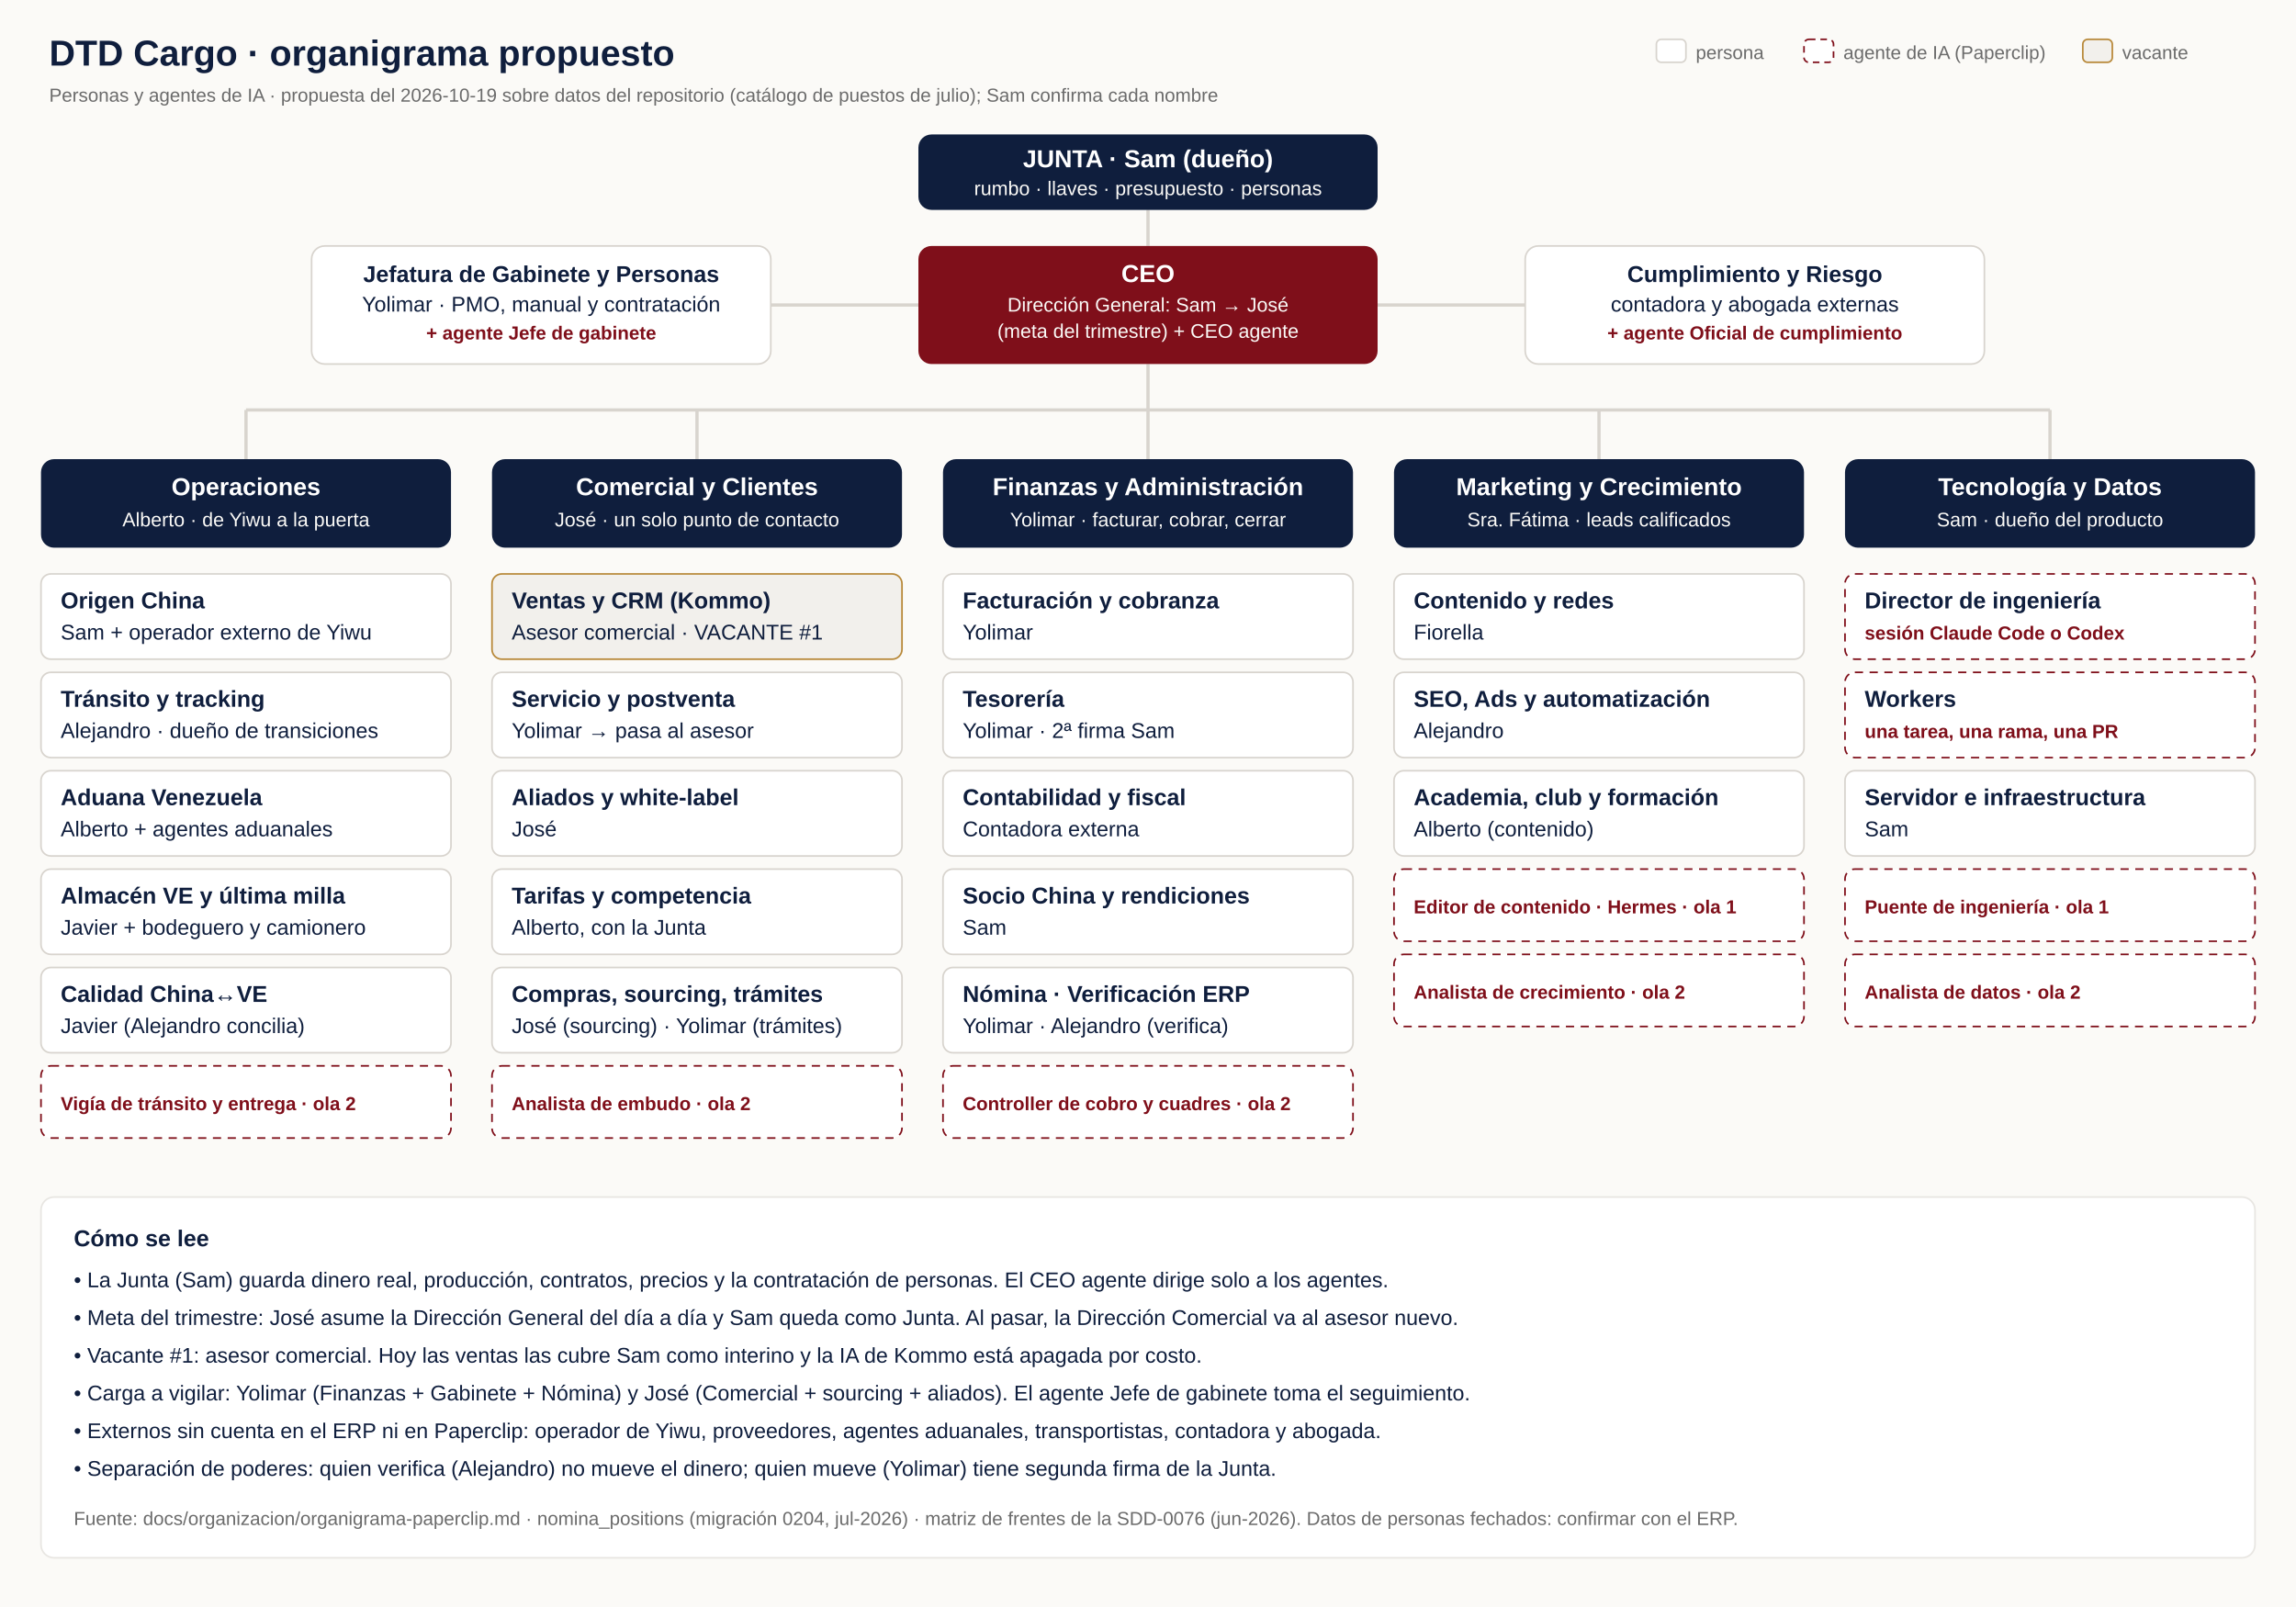
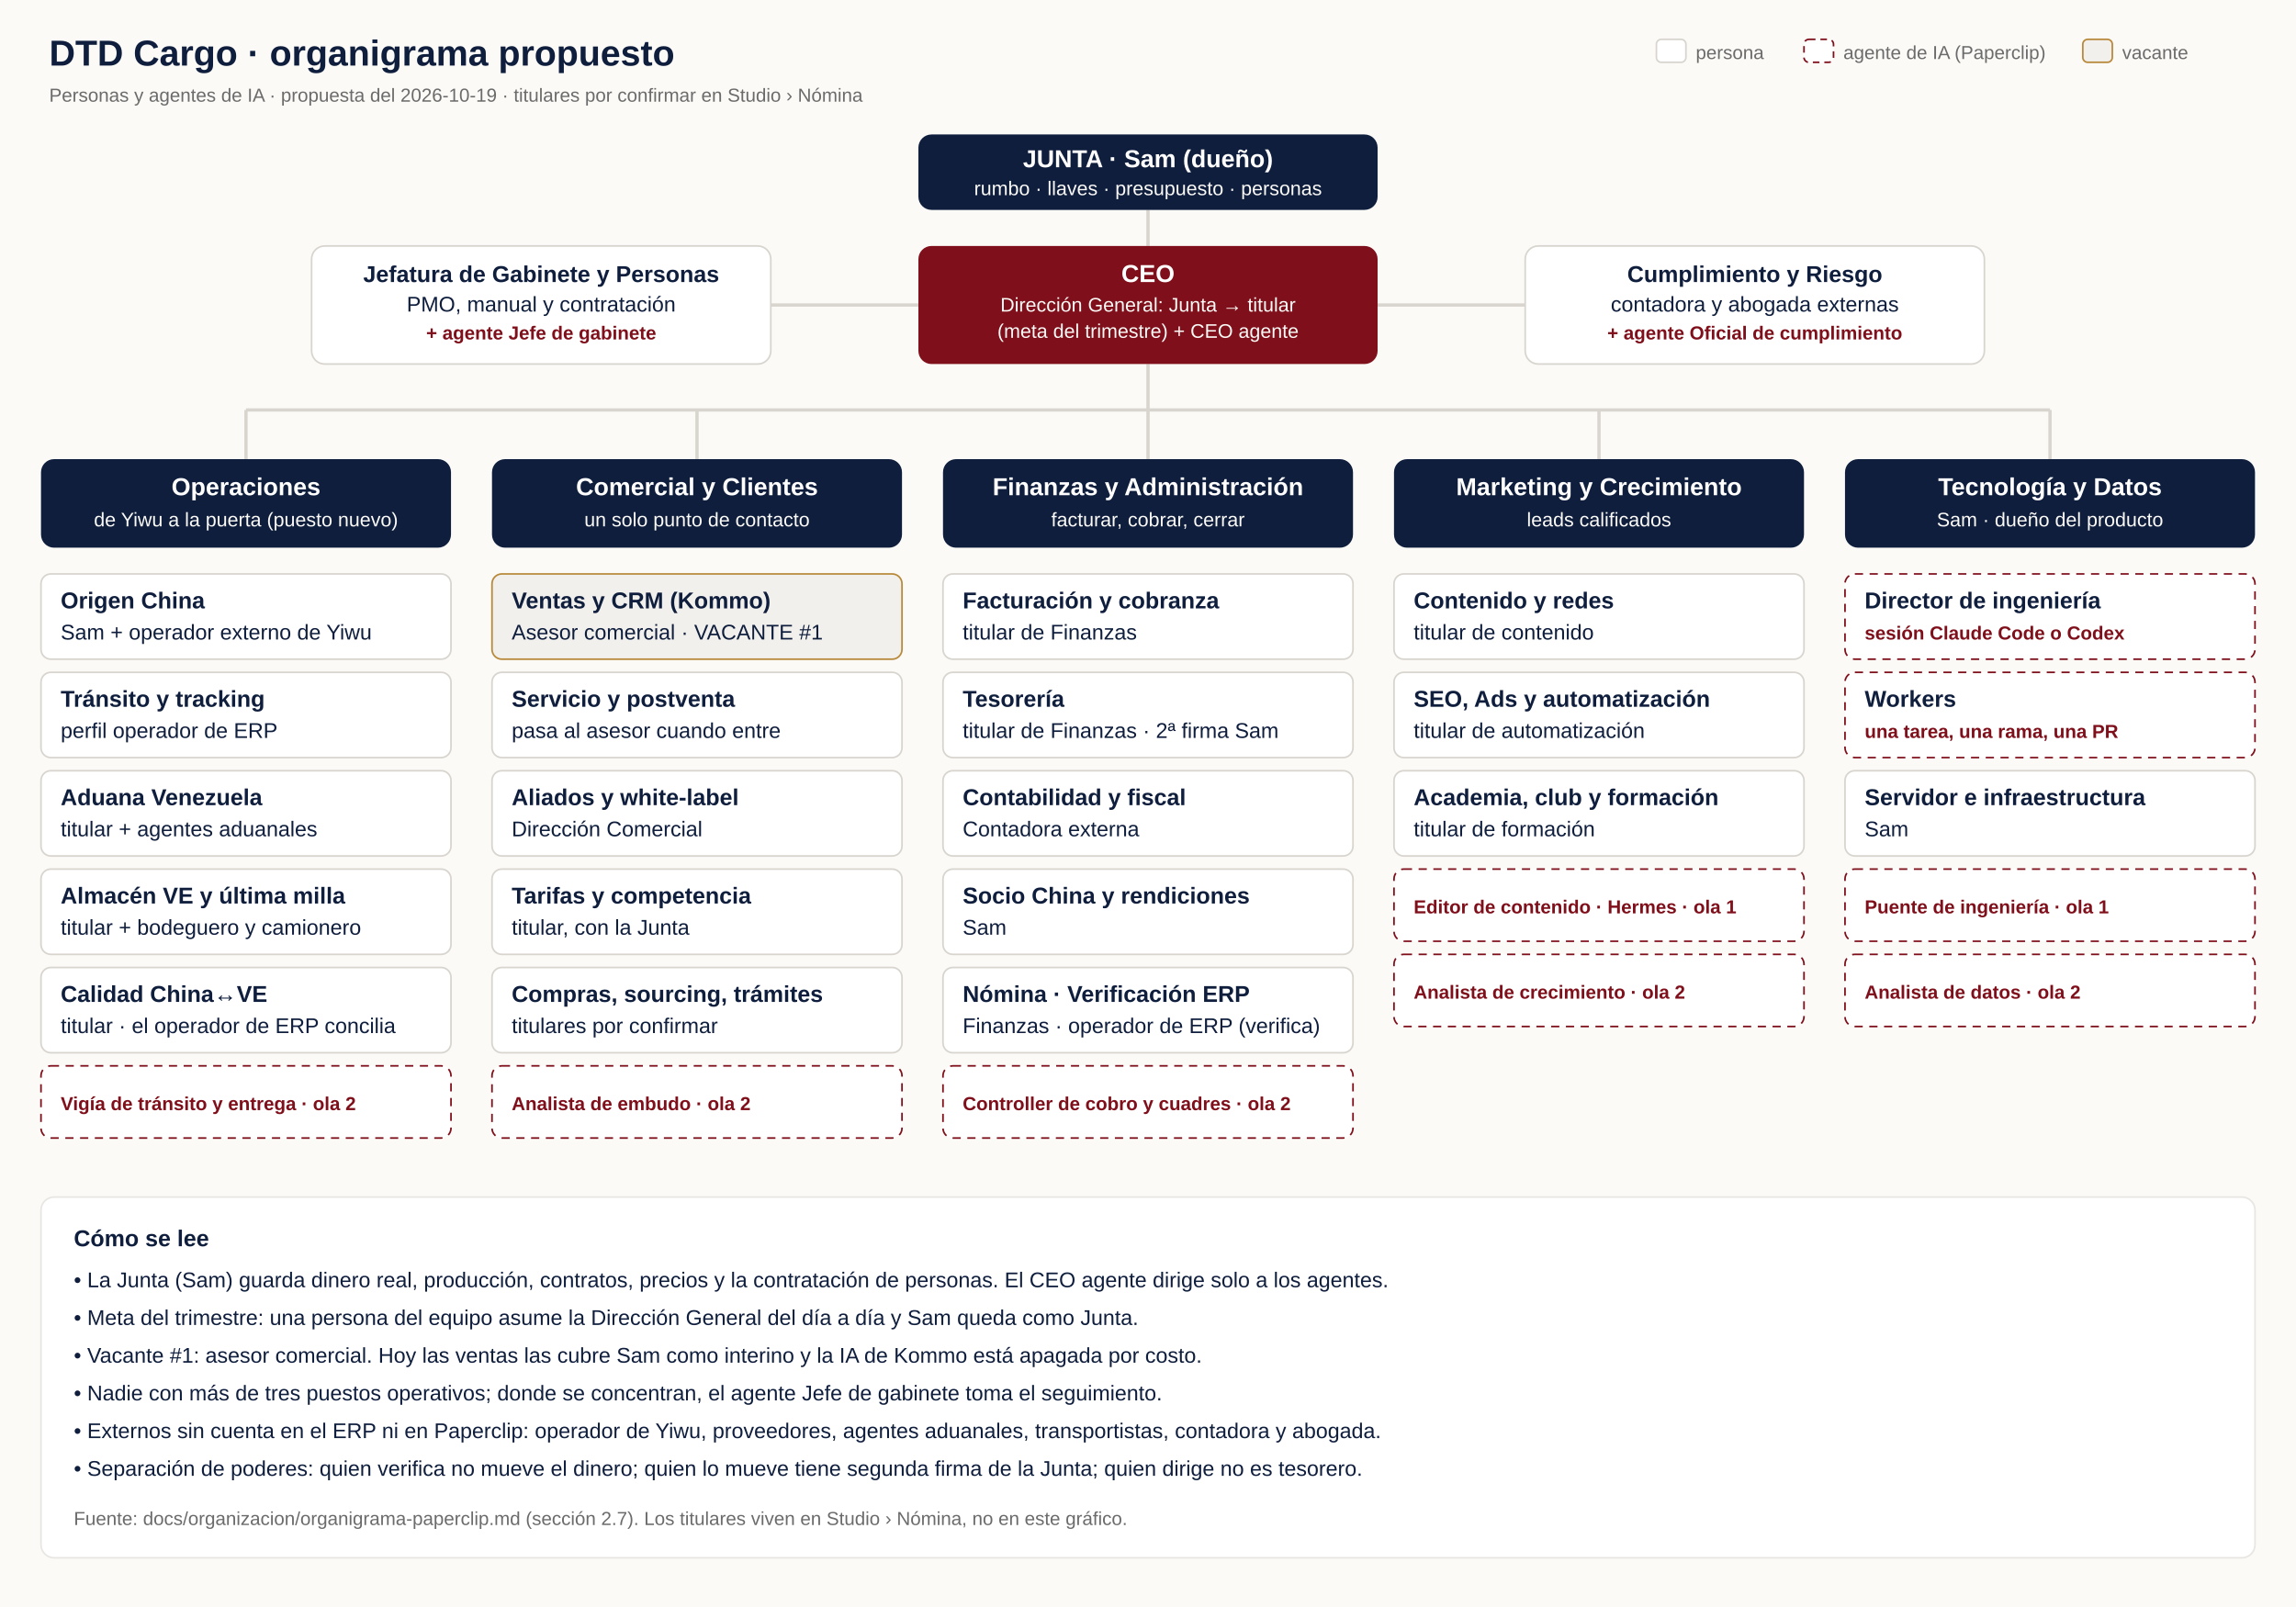
<svg xmlns="http://www.w3.org/2000/svg" viewBox="0 0 1400 980" width="1400" height="980" font-family="Archivo, 'Segoe UI', Arial, sans-serif">
  <style>
    .t{font-size:13px;fill:#0F1E3D}
    .s{font-size:11.5px;fill:#6B6B6B}
    .h{font-size:15px;font-weight:700;fill:#FFFFFF}
    .hs{font-size:12px;fill:#FBFAF7}
    .d{font-size:14px;font-weight:700;fill:#0F1E3D}
    .ag{font-size:11.5px;fill:#7F0F1A;font-weight:600}
    .line{stroke:#D8D4CE;stroke-width:2;fill:none}
  </style>
  <rect width="1400" height="980" fill="#FBFAF7" />
  <text x="30" y="40" style="font-size:22px;font-weight:800;fill:#0F1E3D">DTD Cargo · organigrama propuesto</text>
-   <text x="30" y="62" class="s">Personas y agentes de IA · propuesta del 2026-10-19 sobre datos del repositorio (catálogo de puestos de julio); Sam confirma cada nombre</text>
+   <text x="30" y="62" class="s">Personas y agentes de IA · propuesta del 2026-10-19 · titulares por confirmar en Studio › Nómina</text>
  <rect x="1010" y="24" width="18" height="14" rx="3" fill="#FFFFFF" stroke="#D8D4CE" />
  <text x="1034" y="36" class="s">persona</text>
  <rect x="1100" y="24" width="18" height="14" rx="3" fill="#FFFFFF" stroke="#7F0F1A" stroke-dasharray="4 3" />
  <text x="1124" y="36" class="s">agente de IA (Paperclip)</text>
  <rect x="1270" y="24" width="18" height="14" rx="3" fill="#F2F0EC" stroke="#B8893A" />
  <text x="1294" y="36" class="s">vacante</text>
  <path class="line" d="M700 128 V150" />
  <path class="line" d="M700 222 V250 M150 250 H1250 M150 250 V280 M425 250 V280 M700 250 V280 M975 250 V280 M1250 250 V280" />
  <path class="line" d="M560 186 H470 M840 186 H930" />
  <rect x="560" y="82" width="280" height="46" rx="8" fill="#0F1E3D" />
  <text x="700" y="102" class="h" text-anchor="middle">JUNTA · Sam (dueño)</text>
  <text x="700" y="119" class="hs" text-anchor="middle">rumbo · llaves · presupuesto · personas</text>
  <rect x="560" y="150" width="280" height="72" rx="8" fill="#7F0F1A" />
  <text x="700" y="172" class="h" text-anchor="middle">CEO</text>
-   <text x="700" y="190" class="hs" text-anchor="middle">Dirección General: Sam → José</text>
+   <text x="700" y="190" class="hs" text-anchor="middle">Dirección General: Junta → titular</text>
  <text x="700" y="206" class="hs" text-anchor="middle">(meta del trimestre) + CEO agente</text>
  <rect x="190" y="150" width="280" height="72" rx="8" fill="#FFFFFF" stroke="#D8D4CE" />
  <text x="330" y="172" class="d" text-anchor="middle">Jefatura de Gabinete y Personas</text>
-   <text x="330" y="190" class="t" text-anchor="middle">Yolimar · PMO, manual y contratación</text>
+   <text x="330" y="190" class="t" text-anchor="middle">PMO, manual y contratación</text>
  <text x="330" y="207" class="ag" text-anchor="middle">+ agente Jefe de gabinete</text>
  <rect x="930" y="150" width="280" height="72" rx="8" fill="#FFFFFF" stroke="#D8D4CE" />
  <text x="1070" y="172" class="d" text-anchor="middle">Cumplimiento y Riesgo</text>
  <text x="1070" y="190" class="t" text-anchor="middle">contadora y abogada externas</text>
  <text x="1070" y="207" class="ag" text-anchor="middle">+ agente Oficial de cumplimiento</text>
  <g>
    <rect x="25" y="280" width="250" height="54" rx="8" fill="#0F1E3D" />
    <text x="150" y="302" class="h" text-anchor="middle">Operaciones</text>
-     <text x="150" y="321" class="hs" text-anchor="middle">Alberto · de Yiwu a la puerta</text>
+     <text x="150" y="321" class="hs" text-anchor="middle">de Yiwu a la puerta (puesto nuevo)</text>
    <rect x="300" y="280" width="250" height="54" rx="8" fill="#0F1E3D" />
    <text x="425" y="302" class="h" text-anchor="middle">Comercial y Clientes</text>
-     <text x="425" y="321" class="hs" text-anchor="middle">José · un solo punto de contacto</text>
+     <text x="425" y="321" class="hs" text-anchor="middle">un solo punto de contacto</text>
    <rect x="575" y="280" width="250" height="54" rx="8" fill="#0F1E3D" />
    <text x="700" y="302" class="h" text-anchor="middle">Finanzas y Administración</text>
-     <text x="700" y="321" class="hs" text-anchor="middle">Yolimar · facturar, cobrar, cerrar</text>
+     <text x="700" y="321" class="hs" text-anchor="middle">facturar, cobrar, cerrar</text>
    <rect x="850" y="280" width="250" height="54" rx="8" fill="#0F1E3D" />
    <text x="975" y="302" class="h" text-anchor="middle">Marketing y Crecimiento</text>
-     <text x="975" y="321" class="hs" text-anchor="middle">Sra. Fátima · leads calificados</text>
+     <text x="975" y="321" class="hs" text-anchor="middle">leads calificados</text>
    <rect x="1125" y="280" width="250" height="54" rx="8" fill="#0F1E3D" />
    <text x="1250" y="302" class="h" text-anchor="middle">Tecnología y Datos</text>
    <text x="1250" y="321" class="hs" text-anchor="middle">Sam · dueño del producto</text>
  </g>
  <g>
    <rect x="25" y="350" width="250" height="52" rx="6" fill="#FFFFFF" stroke="#D8D4CE" />
    <text x="37" y="371" class="d">Origen China</text>
    <text x="37" y="390" class="t">Sam + operador externo de Yiwu</text>
    <rect x="25" y="410" width="250" height="52" rx="6" fill="#FFFFFF" stroke="#D8D4CE" />
    <text x="37" y="431" class="d">Tránsito y tracking</text>
-     <text x="37" y="450" class="t">Alejandro · dueño de transiciones</text>
+     <text x="37" y="450" class="t">perfil operador de ERP</text>
    <rect x="25" y="470" width="250" height="52" rx="6" fill="#FFFFFF" stroke="#D8D4CE" />
    <text x="37" y="491" class="d">Aduana Venezuela</text>
-     <text x="37" y="510" class="t">Alberto + agentes aduanales</text>
+     <text x="37" y="510" class="t">titular + agentes aduanales</text>
    <rect x="25" y="530" width="250" height="52" rx="6" fill="#FFFFFF" stroke="#D8D4CE" />
    <text x="37" y="551" class="d">Almacén VE y última milla</text>
-     <text x="37" y="570" class="t">Javier + bodeguero y camionero</text>
+     <text x="37" y="570" class="t">titular + bodeguero y camionero</text>
    <rect x="25" y="590" width="250" height="52" rx="6" fill="#FFFFFF" stroke="#D8D4CE" />
    <text x="37" y="611" class="d">Calidad China↔VE</text>
-     <text x="37" y="630" class="t">Javier (Alejandro concilia)</text>
+     <text x="37" y="630" class="t">titular · el operador de ERP concilia</text>
    <rect x="25" y="650" width="250" height="44" rx="6" fill="#FFFFFF" stroke="#7F0F1A" stroke-dasharray="5 4" />
    <text x="37" y="677" class="ag">Vigía de tránsito y entrega · ola 2</text>
  </g>
  <g>
    <rect x="300" y="350" width="250" height="52" rx="6" fill="#F2F0EC" stroke="#B8893A" />
    <text x="312" y="371" class="d">Ventas y CRM (Kommo)</text>
    <text x="312" y="390" class="t">Asesor comercial · VACANTE #1</text>
    <rect x="300" y="410" width="250" height="52" rx="6" fill="#FFFFFF" stroke="#D8D4CE" />
    <text x="312" y="431" class="d">Servicio y postventa</text>
-     <text x="312" y="450" class="t">Yolimar → pasa al asesor</text>
+     <text x="312" y="450" class="t">pasa al asesor cuando entre</text>
    <rect x="300" y="470" width="250" height="52" rx="6" fill="#FFFFFF" stroke="#D8D4CE" />
    <text x="312" y="491" class="d">Aliados y white-label</text>
-     <text x="312" y="510" class="t">José</text>
+     <text x="312" y="510" class="t">Dirección Comercial</text>
    <rect x="300" y="530" width="250" height="52" rx="6" fill="#FFFFFF" stroke="#D8D4CE" />
    <text x="312" y="551" class="d">Tarifas y competencia</text>
-     <text x="312" y="570" class="t">Alberto, con la Junta</text>
+     <text x="312" y="570" class="t">titular, con la Junta</text>
    <rect x="300" y="590" width="250" height="52" rx="6" fill="#FFFFFF" stroke="#D8D4CE" />
    <text x="312" y="611" class="d">Compras, sourcing, trámites</text>
-     <text x="312" y="630" class="t">José (sourcing) · Yolimar (trámites)</text>
+     <text x="312" y="630" class="t">titulares por confirmar</text>
    <rect x="300" y="650" width="250" height="44" rx="6" fill="#FFFFFF" stroke="#7F0F1A" stroke-dasharray="5 4" />
    <text x="312" y="677" class="ag">Analista de embudo · ola 2</text>
  </g>
  <g>
    <rect x="575" y="350" width="250" height="52" rx="6" fill="#FFFFFF" stroke="#D8D4CE" />
    <text x="587" y="371" class="d">Facturación y cobranza</text>
-     <text x="587" y="390" class="t">Yolimar</text>
+     <text x="587" y="390" class="t">titular de Finanzas</text>
    <rect x="575" y="410" width="250" height="52" rx="6" fill="#FFFFFF" stroke="#D8D4CE" />
    <text x="587" y="431" class="d">Tesorería</text>
-     <text x="587" y="450" class="t">Yolimar · 2ª firma Sam</text>
+     <text x="587" y="450" class="t">titular de Finanzas · 2ª firma Sam</text>
    <rect x="575" y="470" width="250" height="52" rx="6" fill="#FFFFFF" stroke="#D8D4CE" />
    <text x="587" y="491" class="d">Contabilidad y fiscal</text>
    <text x="587" y="510" class="t">Contadora externa</text>
    <rect x="575" y="530" width="250" height="52" rx="6" fill="#FFFFFF" stroke="#D8D4CE" />
    <text x="587" y="551" class="d">Socio China y rendiciones</text>
    <text x="587" y="570" class="t">Sam</text>
    <rect x="575" y="590" width="250" height="52" rx="6" fill="#FFFFFF" stroke="#D8D4CE" />
    <text x="587" y="611" class="d">Nómina · Verificación ERP</text>
-     <text x="587" y="630" class="t">Yolimar · Alejandro (verifica)</text>
+     <text x="587" y="630" class="t">Finanzas · operador de ERP (verifica)</text>
    <rect x="575" y="650" width="250" height="44" rx="6" fill="#FFFFFF" stroke="#7F0F1A" stroke-dasharray="5 4" />
    <text x="587" y="677" class="ag">Controller de cobro y cuadres · ola 2</text>
  </g>
  <g>
    <rect x="850" y="350" width="250" height="52" rx="6" fill="#FFFFFF" stroke="#D8D4CE" />
    <text x="862" y="371" class="d">Contenido y redes</text>
-     <text x="862" y="390" class="t">Fiorella</text>
+     <text x="862" y="390" class="t">titular de contenido</text>
    <rect x="850" y="410" width="250" height="52" rx="6" fill="#FFFFFF" stroke="#D8D4CE" />
    <text x="862" y="431" class="d">SEO, Ads y automatización</text>
-     <text x="862" y="450" class="t">Alejandro</text>
+     <text x="862" y="450" class="t">titular de automatización</text>
    <rect x="850" y="470" width="250" height="52" rx="6" fill="#FFFFFF" stroke="#D8D4CE" />
    <text x="862" y="491" class="d">Academia, club y formación</text>
-     <text x="862" y="510" class="t">Alberto (contenido)</text>
+     <text x="862" y="510" class="t">titular de formación</text>
    <rect x="850" y="530" width="250" height="44" rx="6" fill="#FFFFFF" stroke="#7F0F1A" stroke-dasharray="5 4" />
    <text x="862" y="557" class="ag">Editor de contenido · Hermes · ola 1</text>
    <rect x="850" y="582" width="250" height="44" rx="6" fill="#FFFFFF" stroke="#7F0F1A" stroke-dasharray="5 4" />
    <text x="862" y="609" class="ag">Analista de crecimiento · ola 2</text>
  </g>
  <g>
    <rect x="1125" y="350" width="250" height="52" rx="6" fill="#FFFFFF" stroke="#7F0F1A" stroke-dasharray="5 4" />
    <text x="1137" y="371" class="d">Director de ingeniería</text>
    <text x="1137" y="390" class="ag">sesión Claude Code o Codex</text>
    <rect x="1125" y="410" width="250" height="52" rx="6" fill="#FFFFFF" stroke="#7F0F1A" stroke-dasharray="5 4" />
    <text x="1137" y="431" class="d">Workers</text>
    <text x="1137" y="450" class="ag">una tarea, una rama, una PR</text>
    <rect x="1125" y="470" width="250" height="52" rx="6" fill="#FFFFFF" stroke="#D8D4CE" />
    <text x="1137" y="491" class="d">Servidor e infraestructura</text>
    <text x="1137" y="510" class="t">Sam</text>
    <rect x="1125" y="530" width="250" height="44" rx="6" fill="#FFFFFF" stroke="#7F0F1A" stroke-dasharray="5 4" />
    <text x="1137" y="557" class="ag">Puente de ingeniería · ola 1</text>
    <rect x="1125" y="582" width="250" height="44" rx="6" fill="#FFFFFF" stroke="#7F0F1A" stroke-dasharray="5 4" />
    <text x="1137" y="609" class="ag">Analista de datos · ola 2</text>
  </g>
  <rect x="25" y="730" width="1350" height="220" rx="8" fill="#FFFFFF" stroke="#E8E6E2" />
  <text x="45" y="760" class="d">Cómo se lee</text>
  <text x="45" y="785" class="t">• La Junta (Sam) guarda dinero real, producción, contratos, precios y la contratación de personas. El CEO agente dirige solo a los agentes.</text>
-   <text x="45" y="808" class="t">• Meta del trimestre: José asume la Dirección General del día a día y Sam queda como Junta. Al pasar, la Dirección Comercial va al asesor nuevo.</text>
+   <text x="45" y="808" class="t">• Meta del trimestre: una persona del equipo asume la Dirección General del día a día y Sam queda como Junta.</text>
  <text x="45" y="831" class="t">• Vacante #1: asesor comercial. Hoy las ventas las cubre Sam como interino y la IA de Kommo está apagada por costo.</text>
-   <text x="45" y="854" class="t">• Carga a vigilar: Yolimar (Finanzas + Gabinete + Nómina) y José (Comercial + sourcing + aliados). El agente Jefe de gabinete toma el seguimiento.</text>
+   <text x="45" y="854" class="t">• Nadie con más de tres puestos operativos; donde se concentran, el agente Jefe de gabinete toma el seguimiento.</text>
  <text x="45" y="877" class="t">• Externos sin cuenta en el ERP ni en Paperclip: operador de Yiwu, proveedores, agentes aduanales, transportistas, contadora y abogada.</text>
-   <text x="45" y="900" class="t">• Separación de poderes: quien verifica (Alejandro) no mueve el dinero; quien mueve (Yolimar) tiene segunda firma de la Junta.</text>
-   <text x="45" y="930" class="s">Fuente: docs/organizacion/organigrama-paperclip.md · nomina_positions (migración 0204, jul-2026) · matriz de frentes de la SDD-0076 (jun-2026). Datos de personas fechados: confirmar con el ERP.</text>
+   <text x="45" y="900" class="t">• Separación de poderes: quien verifica no mueve el dinero; quien lo mueve tiene segunda firma de la Junta; quien dirige no es tesorero.</text>
+   <text x="45" y="930" class="s">Fuente: docs/organizacion/organigrama-paperclip.md (sección 2.7). Los titulares viven en Studio › Nómina, no en este gráfico.</text>
</svg>
